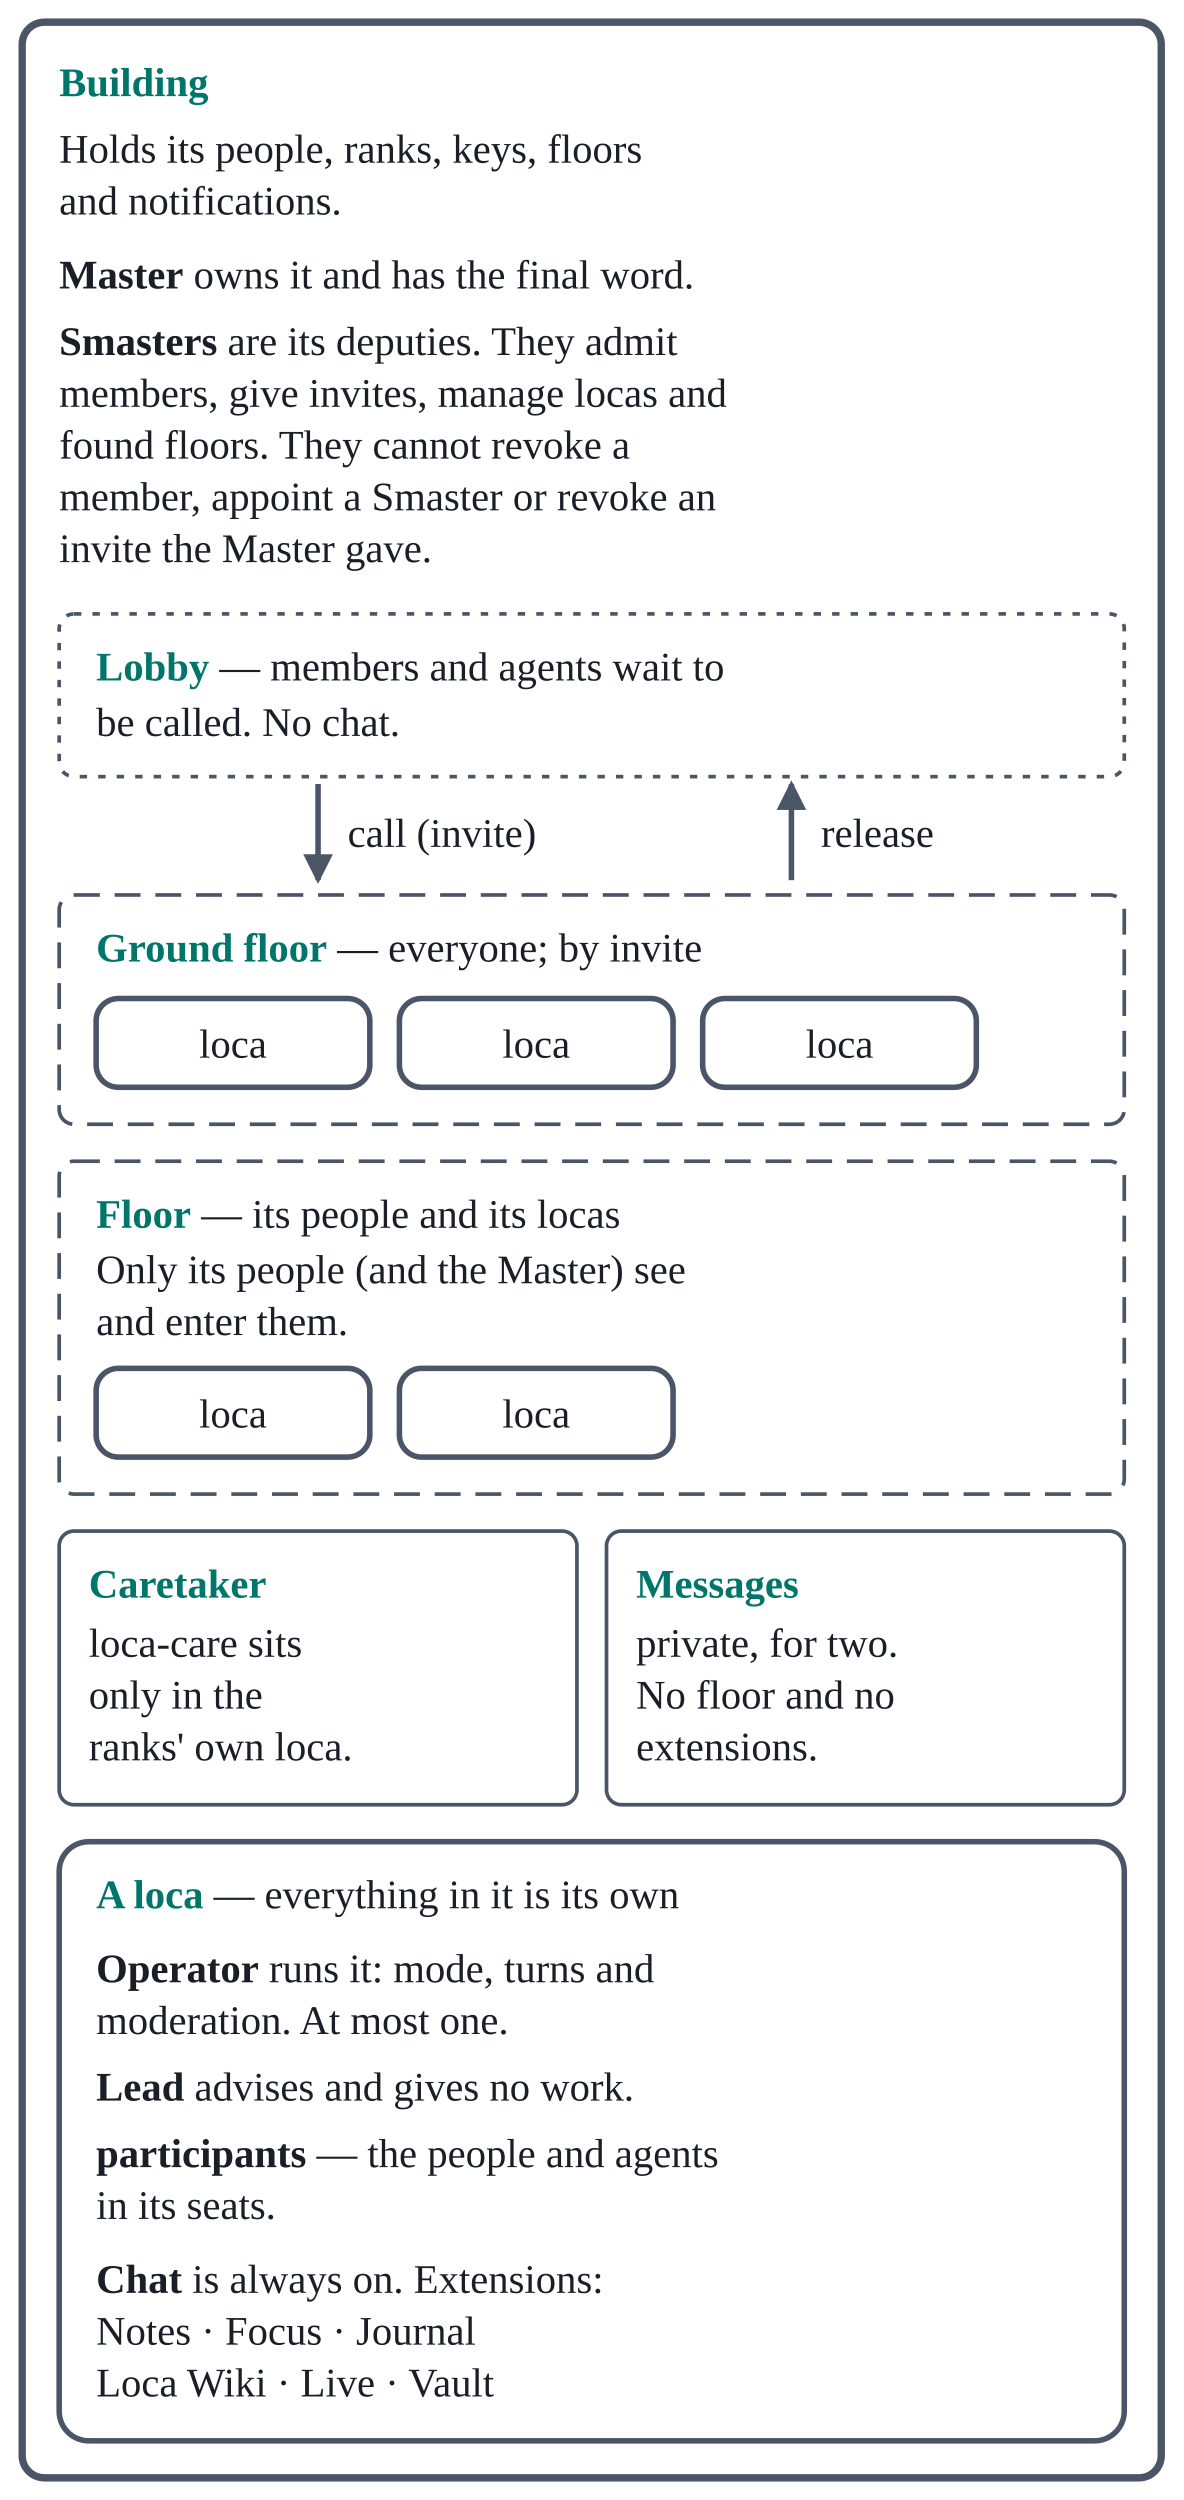
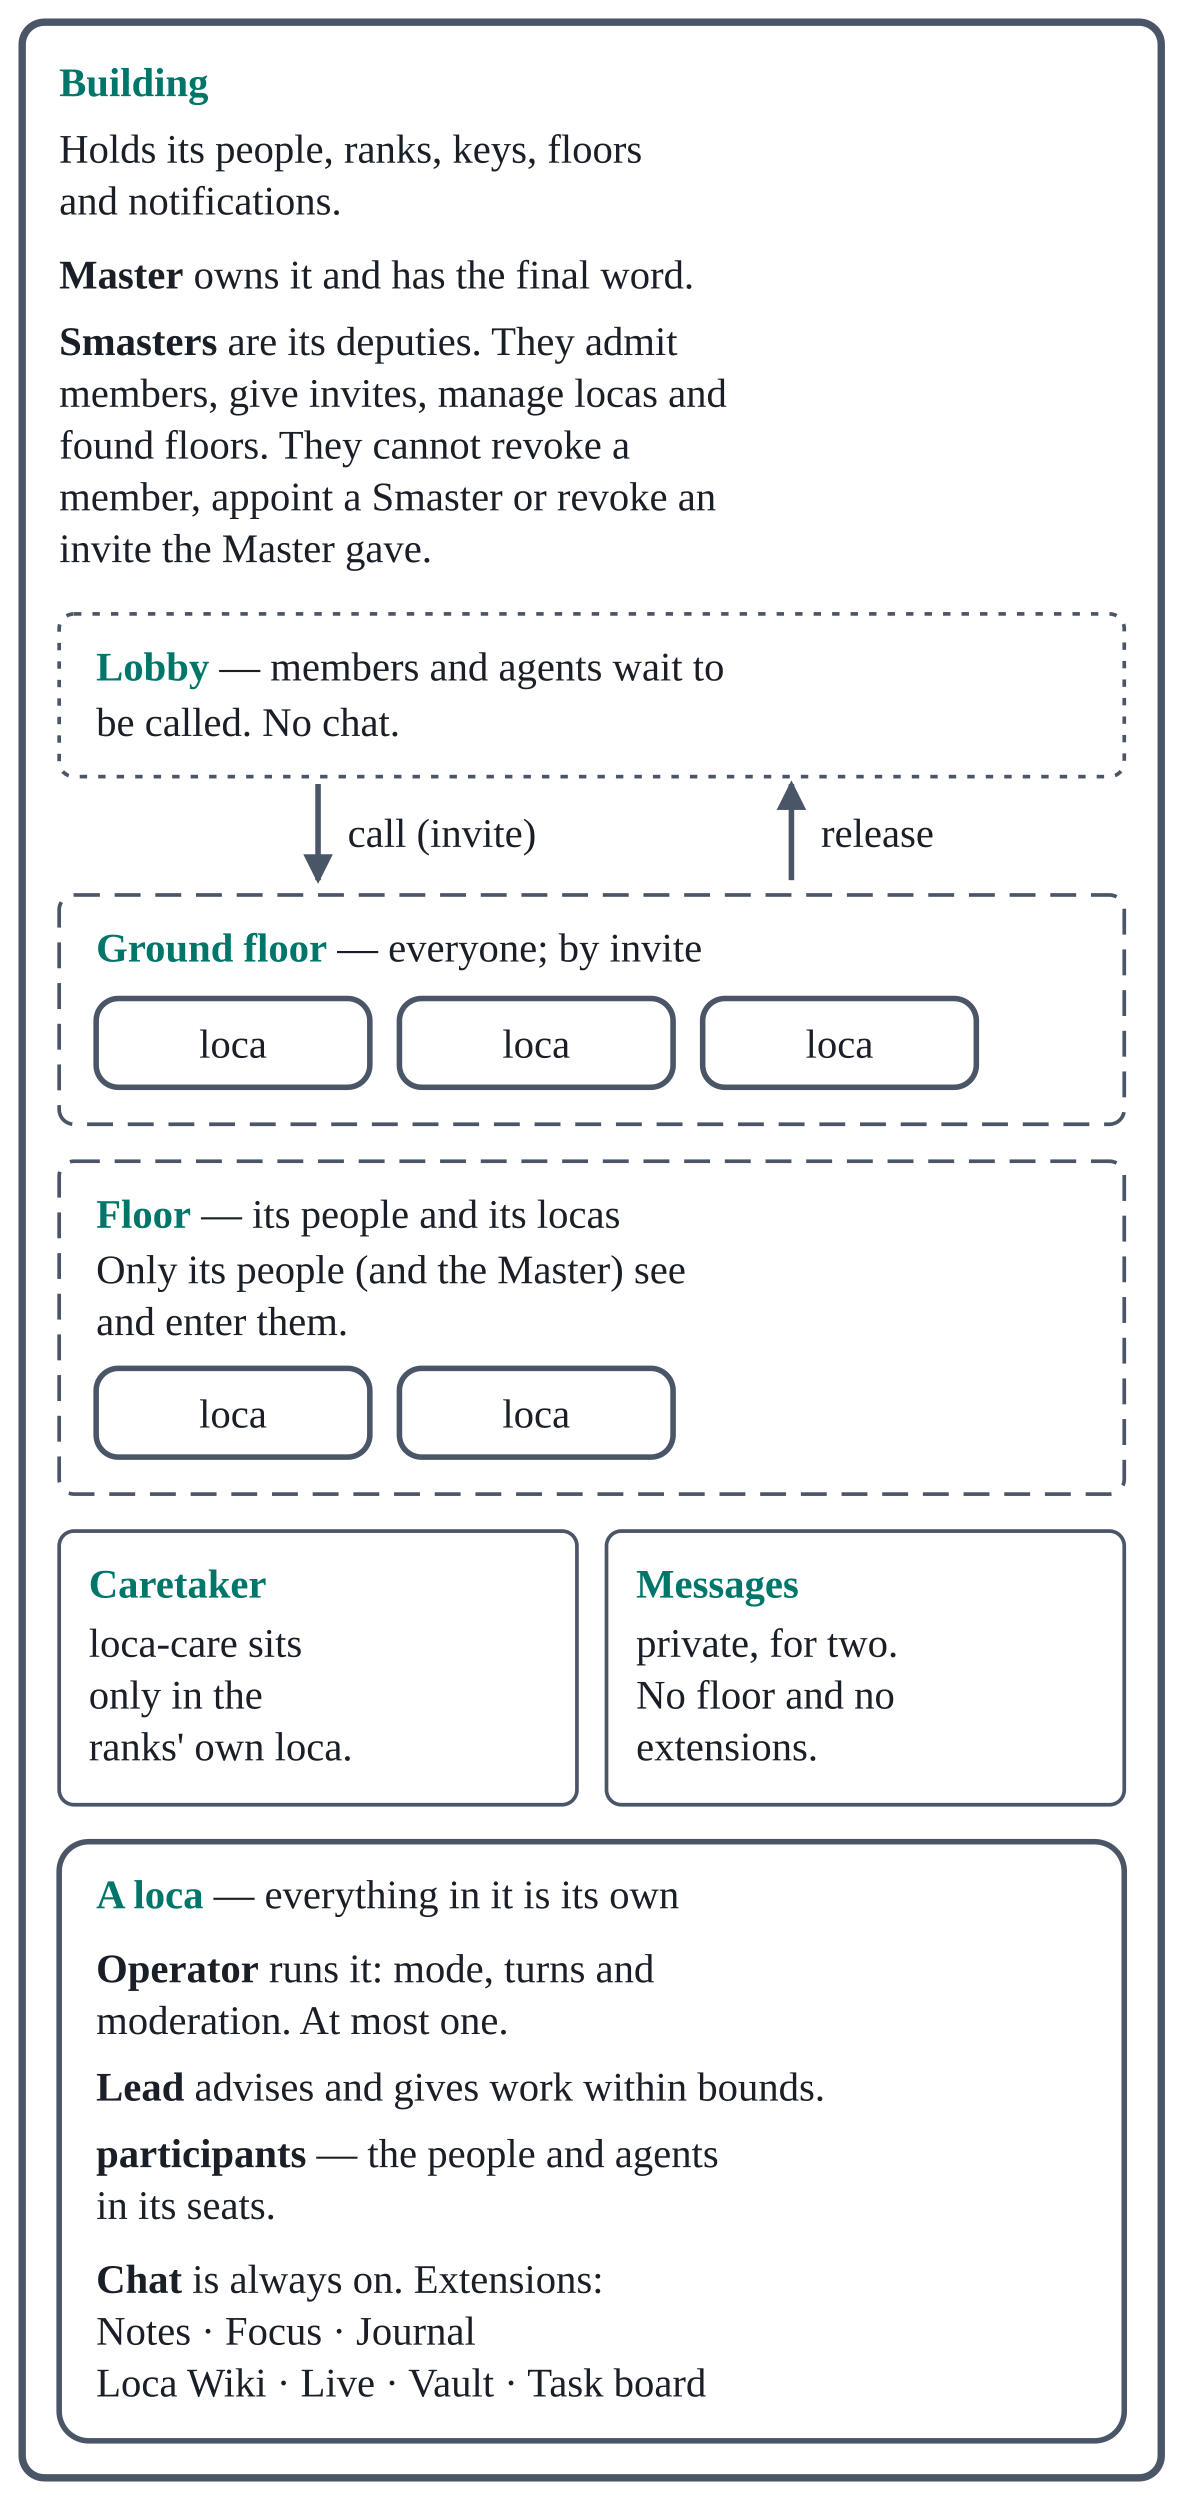
<svg xmlns="http://www.w3.org/2000/svg" class="locamap" width="320" height="676" viewBox="0 0 320 676" role="img" aria-labelledby="locamap-title" aria-describedby="locamap-desc">
  <style>
.locamap .lm-bg { fill: var(--panel, #ffffff); }
.locamap text { font-family: var(--mono, ui-monospace, "JetBrains Mono", "Fira Code", Menlo, Consolas, monospace); font-size: 11px; fill: var(--txt, #1a1f27); }
.locamap .lm-h { font-weight: 700; fill: var(--accent, #00766b); }
.locamap .lm-b { font-weight: 700; }
.locamap .lm-box { fill: none; stroke: var(--muted, #4a5568); stroke-width: 1; }
.locamap .lm-building { stroke-width: 2; }
.locamap .lm-lobby { stroke-dasharray: 2 3; }
.locamap .lm-floor { stroke-dasharray: 7 4; }
.locamap .lm-loca { stroke-width: 1.5; }
.locamap .lm-arrow { fill: none; stroke: var(--muted, #4a5568); stroke-width: 1.5; }
.locamap .lm-tip { fill: var(--muted, #4a5568); }
</style>
  <defs>
    <marker id="locamap-arrow" viewBox="0 0 8 8" refX="7" refY="4" markerUnits="userSpaceOnUse" markerWidth="8" markerHeight="8" orient="auto">
      <path class="lm-tip" d="M0 0L8 4L0 8z" />
    </marker>
  </defs>
  <rect class="lm-bg" x="0" y="0" width="320" height="676" rx="8" />
  <g>
    <rect class="lm-box lm-building" x="6" y="6" width="308" height="664" rx="6" />
    <text x="16" y="26">
      <tspan class="lm-h">Building</tspan>
    </text>
    <text x="16" y="44">Holds its people, ranks, keys, floors</text>
    <text x="16" y="58">and notifications.</text>
    <text x="16" y="78">
      <tspan class="lm-b">Master</tspan> owns it and has the final word.</text>
    <text x="16" y="96">
      <tspan class="lm-b">Smasters</tspan> are its deputies. They admit</text>
    <text x="16" y="110">members, give invites, manage locas and</text>
    <text x="16" y="124">found floors. They cannot revoke a</text>
    <text x="16" y="138">member, appoint a Smaster or revoke an</text>
    <text x="16" y="152">invite the Master gave.</text>
    <g>
      <rect class="lm-box lm-lobby" x="16" y="166" width="288" height="44" rx="4" />
      <text x="26" y="184">
        <tspan class="lm-h">Lobby</tspan> — members and agents wait to</text>
      <text x="26" y="199">be called. No chat.</text>
    </g>
    <path class="lm-arrow" d="M86 212V238" marker-end="url(#locamap-arrow)" />
    <text x="94" y="229">call (invite)</text>
    <path class="lm-arrow" d="M214 238V212" marker-end="url(#locamap-arrow)" />
    <text x="222" y="229">release</text>
    <g>
      <rect class="lm-box lm-floor" x="16" y="242" width="288" height="62" rx="4" />
      <text x="26" y="260">
        <tspan class="lm-h">Ground floor</tspan> — everyone; by invite</text>
      <g>
        <rect class="lm-box lm-loca" x="26" y="270" width="74" height="24" rx="6" />
        <text x="63" y="286" text-anchor="middle">loca</text>
      </g>
      <g>
        <rect class="lm-box lm-loca" x="108" y="270" width="74" height="24" rx="6" />
        <text x="145" y="286" text-anchor="middle">loca</text>
      </g>
      <g>
        <rect class="lm-box lm-loca" x="190" y="270" width="74" height="24" rx="6" />
        <text x="227" y="286" text-anchor="middle">loca</text>
      </g>
    </g>
    <g>
      <rect class="lm-box lm-floor" x="16" y="314" width="288" height="90" rx="4" />
      <text x="26" y="332">
        <tspan class="lm-h">Floor</tspan> — its people and its locas</text>
      <text x="26" y="347">Only its people (and the Master) see</text>
      <text x="26" y="361">and enter them.</text>
      <g>
        <rect class="lm-box lm-loca" x="26" y="370" width="74" height="24" rx="6" />
        <text x="63" y="386" text-anchor="middle">loca</text>
      </g>
      <g>
        <rect class="lm-box lm-loca" x="108" y="370" width="74" height="24" rx="6" />
        <text x="145" y="386" text-anchor="middle">loca</text>
      </g>
    </g>
    <g>
      <rect class="lm-box" x="16" y="414" width="140" height="74" rx="4" />
      <text x="24" y="432">
        <tspan class="lm-h">Caretaker</tspan>
      </text>
      <text x="24" y="448">loca-care sits</text>
      <text x="24" y="462">only in the</text>
      <text x="24" y="476">ranks' own loca.</text>
    </g>
    <g>
      <rect class="lm-box" x="164" y="414" width="140" height="74" rx="4" />
      <text x="172" y="432">
        <tspan class="lm-h">Messages</tspan>
      </text>
      <text x="172" y="448">private, for two.</text>
      <text x="172" y="462">No floor and no</text>
      <text x="172" y="476">extensions.</text>
    </g>
    <g>
      <rect class="lm-box lm-loca" x="16" y="498" width="288" height="162" rx="8" />
      <text x="26" y="516">
        <tspan class="lm-h">A loca</tspan> — everything in it is its own</text>
      <text x="26" y="536">
        <tspan class="lm-b">Operator</tspan> runs it: mode, turns and</text>
      <text x="26" y="550">moderation. At most one.</text>
      <text x="26" y="568">
-         <tspan class="lm-b">Lead</tspan> advises and gives no work.</text>
+         <tspan class="lm-b">Lead</tspan> advises and gives work within bounds.</text>
      <text x="26" y="586">
        <tspan class="lm-b">participants</tspan> — the people and agents</text>
      <text x="26" y="600">in its seats.</text>
      <text x="26" y="620">
        <tspan class="lm-b">Chat</tspan> is always on. Extensions:</text>
      <text x="26" y="634">Notes · Focus · Journal</text>
-       <text x="26" y="648">Loca Wiki · Live · Vault</text>
+       <text x="26" y="648">Loca Wiki · Live · Vault · Task board</text>
    </g>
  </g>
</svg>
